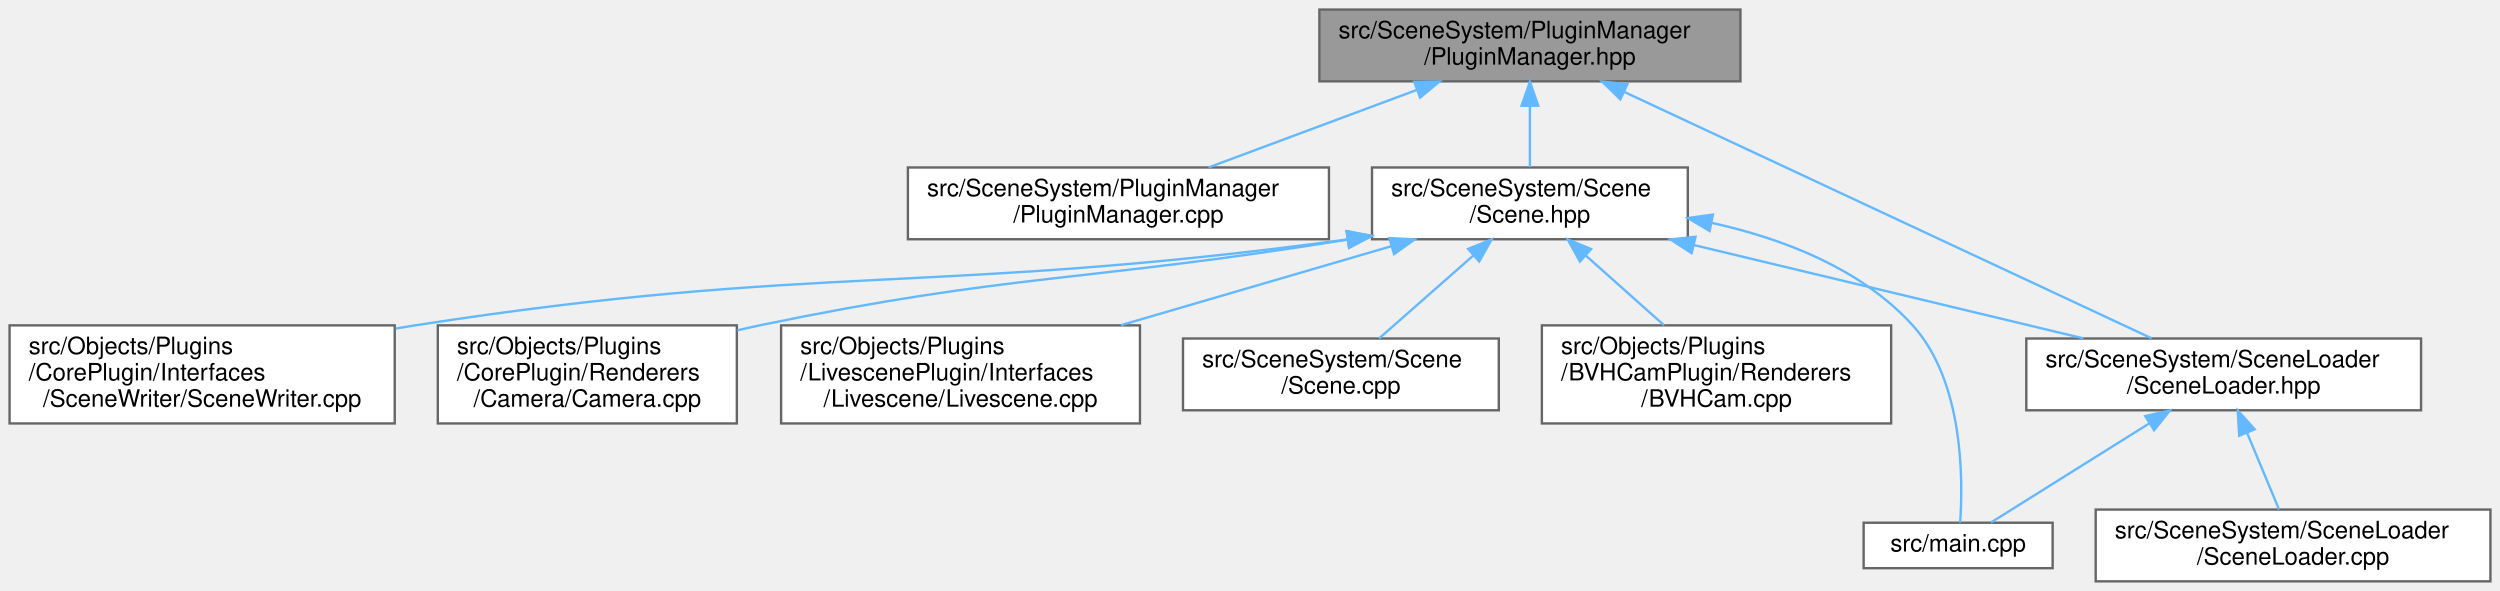
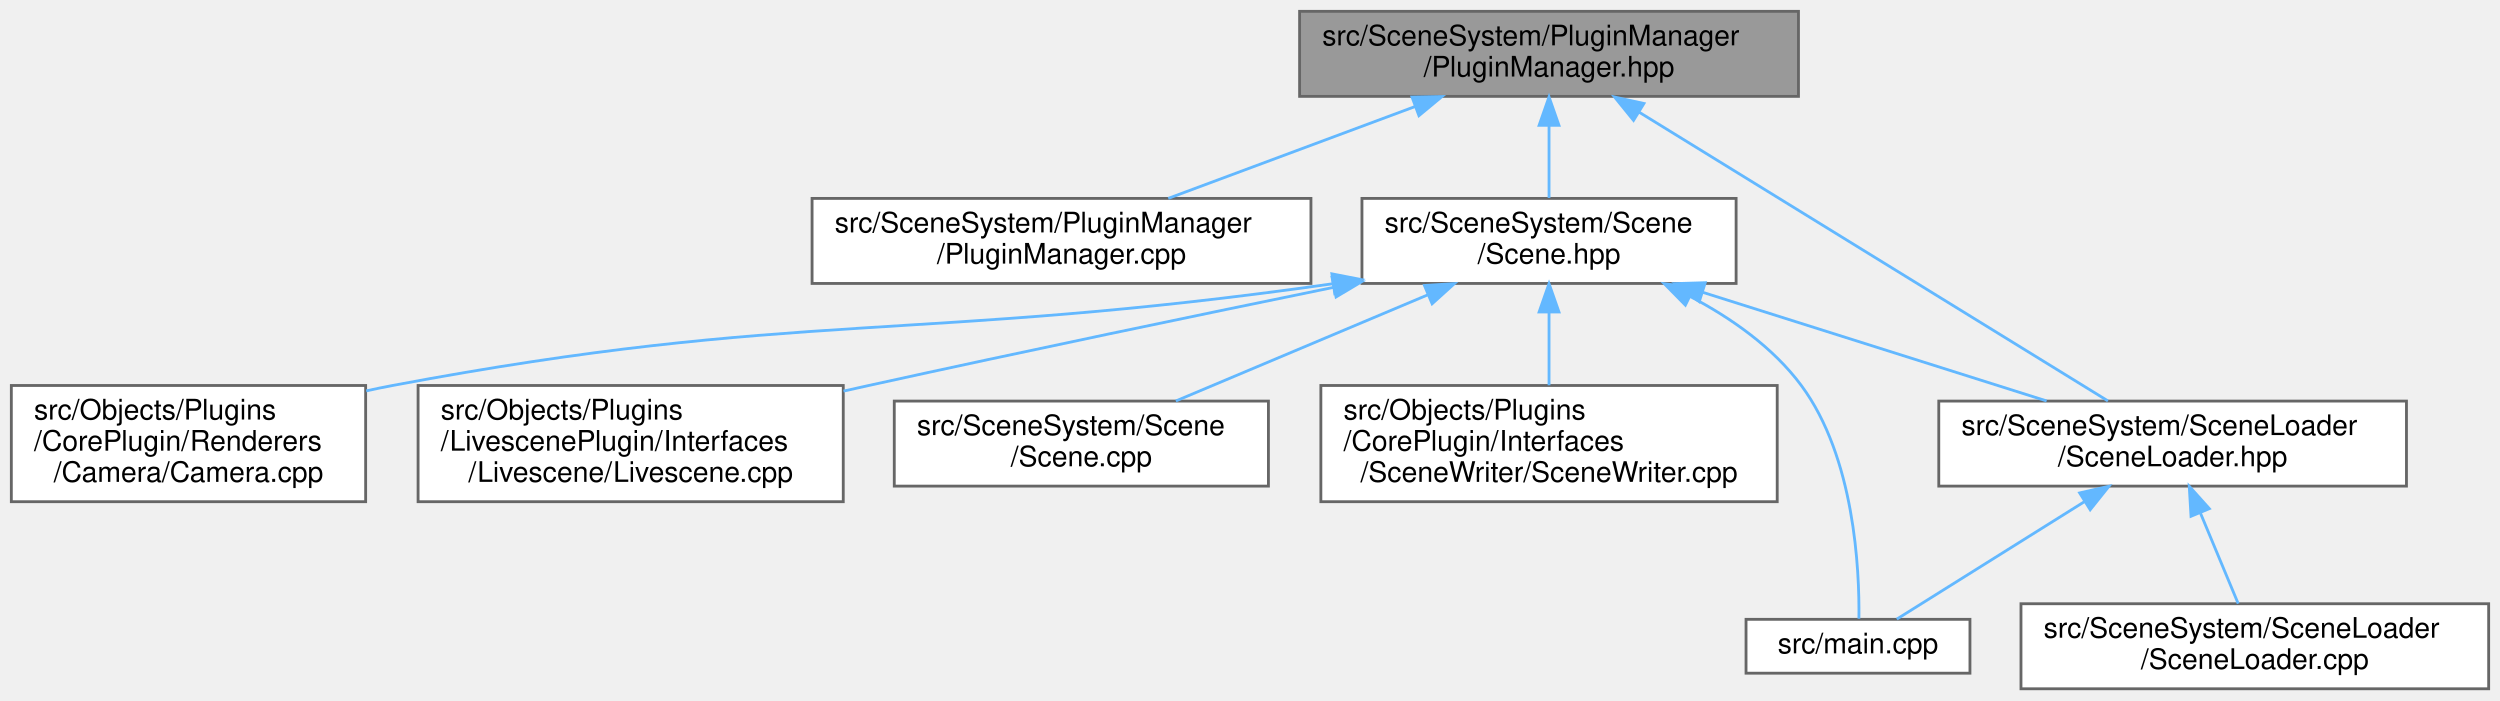
- <svg xmlns="http://www.w3.org/2000/svg" xmlns:xlink="http://www.w3.org/1999/xlink" width="1045pt" height="247pt" viewBox="0.00 0.00 1045.00 247.00">
+ <svg xmlns="http://www.w3.org/2000/svg" xmlns:xlink="http://www.w3.org/1999/xlink" width="882pt" height="247pt" viewBox="0.00 0.00 882.00 247.00">
  <g id="graph0" class="graph" transform="scale(1 1) rotate(0) translate(4 243)">
    <g id="Node000001" class="node">
      <g id="a_Node000001">
        <a xlink:title="Plugin loader interface for dynamic plugins.">
-           <polygon fill="#999999" stroke="#666666" points="723.5,-239 547.5,-239 547.5,-209 723.5,-209 723.5,-239" />
-           <text text-anchor="start" x="555.5" y="-227" font-family="Helvetica,sans-Serif" font-size="10.00">src/SceneSystem/PluginManager</text>
-           <text text-anchor="middle" x="635.5" y="-216" font-family="Helvetica,sans-Serif" font-size="10.00">/PluginManager.hpp</text>
+           <polygon fill="#999999" stroke="#666666" points="630.5,-239 454.5,-239 454.5,-209 630.5,-209 630.5,-239" />
+           <text text-anchor="start" x="462.5" y="-227" font-family="Helvetica,sans-Serif" font-size="10.00">src/SceneSystem/PluginManager</text>
+           <text text-anchor="middle" x="542.5" y="-216" font-family="Helvetica,sans-Serif" font-size="10.00">/PluginManager.hpp</text>
        </a>
      </g>
    </g>
    <g id="Node000002" class="node">
      <g id="a_Node000002">
        <a xlink:href="PluginManager_8cpp.html" target="_top" xlink:title="Runtime plugin loader and initializer registry implementation.">
-           <polygon fill="white" stroke="#666666" points="551.5,-173 375.5,-173 375.5,-143 551.5,-143 551.5,-173" />
-           <text text-anchor="start" x="383.5" y="-161" font-family="Helvetica,sans-Serif" font-size="10.00">src/SceneSystem/PluginManager</text>
-           <text text-anchor="middle" x="463.5" y="-150" font-family="Helvetica,sans-Serif" font-size="10.00">/PluginManager.cpp</text>
+           <polygon fill="white" stroke="#666666" points="458.5,-173 282.5,-173 282.5,-143 458.5,-143 458.5,-173" />
+           <text text-anchor="start" x="290.5" y="-161" font-family="Helvetica,sans-Serif" font-size="10.00">src/SceneSystem/PluginManager</text>
+           <text text-anchor="middle" x="370.5" y="-150" font-family="Helvetica,sans-Serif" font-size="10.00">/PluginManager.cpp</text>
        </a>
      </g>
    </g>
    <g id="edge1_Node000001_Node000002" class="edge">
      <g id="a_edge1_Node000001_Node000002">
        <a xlink:title=" ">
-           <path fill="none" stroke="#63b8ff" d="M588.35,-205.46C560.91,-195.25 526.79,-182.55 501.16,-173.01" />
-           <polygon fill="#63b8ff" stroke="#63b8ff" points="587.16,-208.75 597.75,-208.95 589.6,-202.19 587.16,-208.75" />
+           <path fill="none" stroke="#63b8ff" d="M495.35,-205.46C467.91,-195.25 433.79,-182.55 408.16,-173.01" />
+           <polygon fill="#63b8ff" stroke="#63b8ff" points="494.16,-208.75 504.75,-208.95 496.6,-202.19 494.16,-208.75" />
        </a>
      </g>
    </g>
    <g id="Node000003" class="node">
      <g id="a_Node000003">
        <a xlink:href="Scene_8hpp.html" target="_top" xlink:title="Scene container and ray query interface used by renderers.">
-           <polygon fill="white" stroke="#666666" points="701.5,-173 569.5,-173 569.5,-143 701.5,-143 701.5,-173" />
-           <text text-anchor="start" x="577.5" y="-161" font-family="Helvetica,sans-Serif" font-size="10.00">src/SceneSystem/Scene</text>
-           <text text-anchor="middle" x="635.5" y="-150" font-family="Helvetica,sans-Serif" font-size="10.00">/Scene.hpp</text>
+           <polygon fill="white" stroke="#666666" points="608.5,-173 476.5,-173 476.5,-143 608.5,-143 608.5,-173" />
+           <text text-anchor="start" x="484.5" y="-161" font-family="Helvetica,sans-Serif" font-size="10.00">src/SceneSystem/Scene</text>
+           <text text-anchor="middle" x="542.5" y="-150" font-family="Helvetica,sans-Serif" font-size="10.00">/Scene.hpp</text>
        </a>
      </g>
    </g>
    <g id="edge2_Node000001_Node000003" class="edge">
      <g id="a_edge2_Node000001_Node000003">
        <a xlink:title=" ">
-           <path fill="none" stroke="#63b8ff" d="M635.5,-198.54C635.5,-189.96 635.5,-180.61 635.5,-173.16" />
-           <polygon fill="#63b8ff" stroke="#63b8ff" points="632,-198.8 635.5,-208.8 639,-198.8 632,-198.8" />
+           <path fill="none" stroke="#63b8ff" d="M542.5,-198.54C542.5,-189.96 542.5,-180.61 542.5,-173.16" />
+           <polygon fill="#63b8ff" stroke="#63b8ff" points="539,-198.8 542.5,-208.8 546,-198.8 539,-198.8" />
        </a>
      </g>
    </g>
-     <g id="Node000009" class="node">
-       <g id="a_Node000009">
+     <g id="Node000008" class="node">
+       <g id="a_Node000008">
        <a xlink:href="SceneLoader_8hpp.html" target="_top" xlink:title="Loads scene graphs from parsed configuration nodes.">
-           <polygon fill="white" stroke="#666666" points="1008,-101.5 843,-101.5 843,-71.5 1008,-71.5 1008,-101.5" />
-           <text text-anchor="start" x="851" y="-89.5" font-family="Helvetica,sans-Serif" font-size="10.00">src/SceneSystem/SceneLoader</text>
-           <text text-anchor="middle" x="925.5" y="-78.5" font-family="Helvetica,sans-Serif" font-size="10.00">/SceneLoader.hpp</text>
+           <polygon fill="white" stroke="#666666" points="845,-101.5 680,-101.5 680,-71.5 845,-71.5 845,-101.5" />
+           <text text-anchor="start" x="688" y="-89.5" font-family="Helvetica,sans-Serif" font-size="10.00">src/SceneSystem/SceneLoader</text>
+           <text text-anchor="middle" x="762.5" y="-78.5" font-family="Helvetica,sans-Serif" font-size="10.00">/SceneLoader.hpp</text>
        </a>
      </g>
    </g>
-     <g id="edge12_Node000001_Node000009" class="edge">
-       <g id="a_edge12_Node000001_Node000009">
+     <g id="edge11_Node000001_Node000008" class="edge">
+       <g id="a_edge11_Node000001_Node000008">
        <a xlink:title=" ">
-           <path fill="none" stroke="#63b8ff" d="M675.03,-204.53C733.72,-177.11 842.63,-126.22 895.35,-101.59" />
-           <polygon fill="#63b8ff" stroke="#63b8ff" points="673.29,-201.48 665.71,-208.88 676.26,-207.82 673.29,-201.48" />
+           <path fill="none" stroke="#63b8ff" d="M574.38,-203.36C619.34,-175.67 700.27,-125.83 739.68,-101.55" />
+           <polygon fill="#63b8ff" stroke="#63b8ff" points="572.31,-200.53 565.63,-208.76 575.98,-206.49 572.31,-200.53" />
        </a>
      </g>
    </g>
    <g id="Node000004" class="node">
      <g id="a_Node000004">
-         <a xlink:href="BVHCam_8cpp.html" target="_top" xlink:title=" ">
-           <polygon fill="white" stroke="#666666" points="786.5,-107 640.5,-107 640.5,-66 786.5,-66 786.5,-107" />
-           <text text-anchor="start" x="648.5" y="-95" font-family="Helvetica,sans-Serif" font-size="10.00">src/Objects/Plugins</text>
-           <text text-anchor="start" x="648.5" y="-84" font-family="Helvetica,sans-Serif" font-size="10.00">/BVHCamPlugin/Renderers</text>
-           <text text-anchor="middle" x="713.5" y="-73" font-family="Helvetica,sans-Serif" font-size="10.00">/BVHCam.cpp</text>
+         <a xlink:href="SceneWriter_8cpp.html" target="_top" xlink:title=" ">
+           <polygon fill="white" stroke="#666666" points="623,-107 462,-107 462,-66 623,-66 623,-107" />
+           <text text-anchor="start" x="470" y="-95" font-family="Helvetica,sans-Serif" font-size="10.00">src/Objects/Plugins</text>
+           <text text-anchor="start" x="470" y="-84" font-family="Helvetica,sans-Serif" font-size="10.00">/CorePlugin/Interfaces</text>
+           <text text-anchor="middle" x="542.5" y="-73" font-family="Helvetica,sans-Serif" font-size="10.00">/SceneWriter/SceneWriter.cpp</text>
        </a>
      </g>
    </g>
    <g id="edge3_Node000003_Node000004" class="edge">
      <g id="a_edge3_Node000003_Node000004">
        <a xlink:title=" ">
-           <path fill="none" stroke="#63b8ff" d="M658.81,-136.23C669.18,-126.99 681.32,-116.17 691.53,-107.07" />
-           <polygon fill="#63b8ff" stroke="#63b8ff" points="656.42,-133.67 651.28,-142.94 661.08,-138.9 656.42,-133.67" />
+           <path fill="none" stroke="#63b8ff" d="M542.5,-132.91C542.5,-124.47 542.5,-115.1 542.5,-107.07" />
+           <polygon fill="#63b8ff" stroke="#63b8ff" points="539,-132.94 542.5,-142.94 546,-132.94 539,-132.94" />
        </a>
      </g>
    </g>
    <g id="Node000005" class="node">
      <g id="a_Node000005">
-         <a xlink:href="SceneWriter_8cpp.html" target="_top" xlink:title=" ">
-           <polygon fill="white" stroke="#666666" points="161,-107 0,-107 0,-66 161,-66 161,-107" />
+         <a xlink:href="Camera_8cpp.html" target="_top" xlink:title="Implementation of the RayTracer::Camera renderer.">
+           <polygon fill="white" stroke="#666666" points="125,-107 0,-107 0,-66 125,-66 125,-107" />
          <text text-anchor="start" x="8" y="-95" font-family="Helvetica,sans-Serif" font-size="10.00">src/Objects/Plugins</text>
-           <text text-anchor="start" x="8" y="-84" font-family="Helvetica,sans-Serif" font-size="10.00">/CorePlugin/Interfaces</text>
-           <text text-anchor="middle" x="80.5" y="-73" font-family="Helvetica,sans-Serif" font-size="10.00">/SceneWriter/SceneWriter.cpp</text>
+           <text text-anchor="start" x="8" y="-84" font-family="Helvetica,sans-Serif" font-size="10.00">/CorePlugin/Renderers</text>
+           <text text-anchor="middle" x="62.5" y="-73" font-family="Helvetica,sans-Serif" font-size="10.00">/Camera/Camera.cpp</text>
        </a>
      </g>
    </g>
    <g id="edge4_Node000003_Node000005" class="edge">
      <g id="a_edge4_Node000003_Node000005">
        <a xlink:title=" ">
-           <path fill="none" stroke="#63b8ff" d="M559.33,-142.93C385.91,-119.5 338.75,-133.23 169.5,-107 166.84,-106.59 164.15,-106.15 161.43,-105.68" />
-           <polygon fill="#63b8ff" stroke="#63b8ff" points="558.92,-146.41 569.3,-144.3 559.87,-139.47 558.92,-146.41" />
+           <path fill="none" stroke="#63b8ff" d="M466.39,-142.92C318.48,-121.88 277.65,-133.95 134.5,-107 131.45,-106.42 128.33,-105.79 125.19,-105.1" />
+           <polygon fill="#63b8ff" stroke="#63b8ff" points="465.89,-146.39 476.29,-144.36 466.9,-139.46 465.89,-146.39" />
        </a>
      </g>
    </g>
    <g id="Node000006" class="node">
      <g id="a_Node000006">
-         <a xlink:href="Camera_8cpp.html" target="_top" xlink:title="Implementation of the RayTracer::BVHCam renderer.">
-           <polygon fill="white" stroke="#666666" points="304,-107 179,-107 179,-66 304,-66 304,-107" />
-           <text text-anchor="start" x="187" y="-95" font-family="Helvetica,sans-Serif" font-size="10.00">src/Objects/Plugins</text>
-           <text text-anchor="start" x="187" y="-84" font-family="Helvetica,sans-Serif" font-size="10.00">/CorePlugin/Renderers</text>
-           <text text-anchor="middle" x="241.5" y="-73" font-family="Helvetica,sans-Serif" font-size="10.00">/Camera/Camera.cpp</text>
+         <a xlink:href="Livescene_8cpp.html" target="_top" xlink:title=" ">
+           <polygon fill="white" stroke="#666666" points="293.5,-107 143.5,-107 143.5,-66 293.5,-66 293.5,-107" />
+           <text text-anchor="start" x="151.5" y="-95" font-family="Helvetica,sans-Serif" font-size="10.00">src/Objects/Plugins</text>
+           <text text-anchor="start" x="151.5" y="-84" font-family="Helvetica,sans-Serif" font-size="10.00">/LivescenePlugin/Interfaces</text>
+           <text text-anchor="middle" x="218.5" y="-73" font-family="Helvetica,sans-Serif" font-size="10.00">/Livescene/Livescene.cpp</text>
        </a>
      </g>
    </g>
    <g id="edge5_Node000003_Node000006" class="edge">
      <g id="a_edge5_Node000003_Node000006">
        <a xlink:title=" ">
-           <path fill="none" stroke="#63b8ff" d="M559.11,-142.82C449.3,-125.07 418.94,-128.88 313.5,-107 310.46,-106.37 307.35,-105.68 304.22,-104.96" />
-           <polygon fill="#63b8ff" stroke="#63b8ff" points="558.84,-146.32 569.27,-144.49 559.97,-139.42 558.84,-146.32" />
+           <path fill="none" stroke="#63b8ff" d="M466.6,-141.65C419.34,-131.97 357.31,-119.07 302.5,-107 299.58,-106.36 296.6,-105.69 293.59,-105.02" />
+           <polygon fill="#63b8ff" stroke="#63b8ff" points="465.96,-145.09 476.46,-143.66 467.36,-138.23 465.96,-145.09" />
        </a>
      </g>
    </g>
    <g id="Node000007" class="node">
      <g id="a_Node000007">
-         <a xlink:href="Livescene_8cpp.html" target="_top" xlink:title=" ">
-           <polygon fill="white" stroke="#666666" points="472.5,-107 322.5,-107 322.5,-66 472.5,-66 472.5,-107" />
-           <text text-anchor="start" x="330.5" y="-95" font-family="Helvetica,sans-Serif" font-size="10.00">src/Objects/Plugins</text>
-           <text text-anchor="start" x="330.5" y="-84" font-family="Helvetica,sans-Serif" font-size="10.00">/LivescenePlugin/Interfaces</text>
-           <text text-anchor="middle" x="397.5" y="-73" font-family="Helvetica,sans-Serif" font-size="10.00">/Livescene/Livescene.cpp</text>
+         <a xlink:href="Scene_8cpp.html" target="_top" xlink:title="Implementation of the RayTracer::Scene container and utilities.">
+           <polygon fill="white" stroke="#666666" points="443.5,-101.5 311.5,-101.5 311.5,-71.5 443.5,-71.5 443.5,-101.5" />
+           <text text-anchor="start" x="319.5" y="-89.5" font-family="Helvetica,sans-Serif" font-size="10.00">src/SceneSystem/Scene</text>
+           <text text-anchor="middle" x="377.5" y="-78.5" font-family="Helvetica,sans-Serif" font-size="10.00">/Scene.cpp</text>
        </a>
      </g>
    </g>
    <g id="edge6_Node000003_Node000007" class="edge">
      <g id="a_edge6_Node000003_Node000007">
        <a xlink:title=" ">
-           <path fill="none" stroke="#63b8ff" d="M577.52,-140.07C543.4,-130.11 500.11,-117.46 464.53,-107.07" />
-           <polygon fill="#63b8ff" stroke="#63b8ff" points="576.76,-143.49 587.34,-142.94 578.72,-136.77 576.76,-143.49" />
-         </a>
-       </g>
-     </g>
-     <g id="Node000008" class="node">
-       <g id="a_Node000008">
-         <a xlink:href="Scene_8cpp.html" target="_top" xlink:title="Implementation of the RayTracer::Scene container and utilities.">
-           <polygon fill="white" stroke="#666666" points="622.5,-101.5 490.5,-101.5 490.5,-71.5 622.5,-71.5 622.5,-101.5" />
-           <text text-anchor="start" x="498.5" y="-89.5" font-family="Helvetica,sans-Serif" font-size="10.00">src/SceneSystem/Scene</text>
-           <text text-anchor="middle" x="556.5" y="-78.5" font-family="Helvetica,sans-Serif" font-size="10.00">/Scene.cpp</text>
+           <path fill="none" stroke="#63b8ff" d="M499.67,-138.96C471.97,-127.29 436.44,-112.32 410.84,-101.54" />
+           <polygon fill="#63b8ff" stroke="#63b8ff" points="498.54,-142.28 509.11,-142.94 501.25,-135.83 498.54,-142.28" />
        </a>
      </g>
    </g>
    <g id="edge7_Node000003_Node000008" class="edge">
      <g id="a_edge7_Node000003_Node000008">
        <a xlink:title=" ">
-           <path fill="none" stroke="#63b8ff" d="M611.98,-136.31C599.23,-125.09 583.81,-111.52 572.46,-101.54" />
-           <polygon fill="#63b8ff" stroke="#63b8ff" points="609.69,-138.96 619.51,-142.94 614.32,-133.7 609.69,-138.96" />
-         </a>
-       </g>
-     </g>
-     <g id="edge8_Node000003_Node000009" class="edge">
-       <g id="a_edge8_Node000003_Node000009">
-         <a xlink:title=" ">
-           <path fill="none" stroke="#63b8ff" d="M704.17,-140.54C753.7,-128.67 819.85,-112.82 866.9,-101.54" />
-           <polygon fill="#63b8ff" stroke="#63b8ff" points="703.09,-137.2 694.19,-142.94 704.73,-144.01 703.09,-137.2" />
-         </a>
-       </g>
-     </g>
-     <g id="Node000011" class="node">
-       <g id="a_Node000011">
-         <a xlink:href="main_8cpp.html" target="_top" xlink:title="Entry point and CLI for the raytracer application.">
-           <polygon fill="white" stroke="#666666" points="854,-24.5 775,-24.5 775,-5.5 854,-5.5 854,-24.5" />
-           <text text-anchor="middle" x="814.5" y="-12.5" font-family="Helvetica,sans-Serif" font-size="10.00">src/main.cpp</text>
-         </a>
-       </g>
-     </g>
-     <g id="edge11_Node000003_Node000011" class="edge">
-       <g id="a_edge11_Node000003_Node000011">
-         <a xlink:title=" ">
-           <path fill="none" stroke="#63b8ff" d="M711.59,-149.82C741.65,-143.18 774.06,-130.62 795.5,-107 816.87,-83.45 816.6,-42.26 815.34,-24.52" />
-           <polygon fill="#63b8ff" stroke="#63b8ff" points="710.62,-146.45 701.51,-151.86 712,-153.31 710.62,-146.45" />
+           <path fill="none" stroke="#63b8ff" d="M596.73,-139.87C634.05,-128.08 683.03,-112.61 718.05,-101.54" />
+           <polygon fill="#63b8ff" stroke="#63b8ff" points="595.5,-136.59 587.02,-142.94 597.61,-143.26 595.5,-136.59" />
        </a>
      </g>
    </g>
    <g id="Node000010" class="node">
      <g id="a_Node000010">
-         <a xlink:href="SceneLoader_8cpp.html" target="_top" xlink:title="Scene parsing and construction from configuration nodes.">
-           <polygon fill="white" stroke="#666666" points="1037,-30 872,-30 872,0 1037,0 1037,-30" />
-           <text text-anchor="start" x="880" y="-18" font-family="Helvetica,sans-Serif" font-size="10.00">src/SceneSystem/SceneLoader</text>
-           <text text-anchor="middle" x="954.5" y="-7" font-family="Helvetica,sans-Serif" font-size="10.00">/SceneLoader.cpp</text>
+         <a xlink:href="main_8cpp.html" target="_top" xlink:title="Entry point and CLI for the raytracer application.">
+           <polygon fill="white" stroke="#666666" points="691,-24.5 612,-24.5 612,-5.5 691,-5.5 691,-24.5" />
+           <text text-anchor="middle" x="651.5" y="-12.5" font-family="Helvetica,sans-Serif" font-size="10.00">src/main.cpp</text>
        </a>
      </g>
    </g>
-     <g id="edge9_Node000009_Node000010" class="edge">
-       <g id="a_edge9_Node000009_Node000010">
+     <g id="edge10_Node000003_Node000010" class="edge">
+       <g id="a_edge10_Node000003_Node000010">
        <a xlink:title=" ">
-           <path fill="none" stroke="#63b8ff" d="M935.35,-61.9C939.76,-51.31 944.83,-39.18 948.64,-30.04" />
-           <polygon fill="#63b8ff" stroke="#63b8ff" points="931.99,-60.86 931.37,-71.44 938.45,-63.55 931.99,-60.86" />
+           <path fill="none" stroke="#63b8ff" d="M592.21,-138.45C606.82,-130.77 621.54,-120.44 631.5,-107 650.28,-81.66 652.05,-42.12 651.83,-24.72" />
+           <polygon fill="#63b8ff" stroke="#63b8ff" points="590.6,-135.35 583.17,-142.9 593.69,-141.63 590.6,-135.35" />
        </a>
      </g>
    </g>
-     <g id="edge10_Node000009_Node000011" class="edge">
-       <g id="a_edge10_Node000009_Node000011">
+     <g id="Node000009" class="node">
+       <g id="a_Node000009">
+         <a xlink:href="SceneLoader_8cpp.html" target="_top" xlink:title="Scene parsing and construction from configuration nodes.">
+           <polygon fill="white" stroke="#666666" points="874,-30 709,-30 709,0 874,0 874,-30" />
+           <text text-anchor="start" x="717" y="-18" font-family="Helvetica,sans-Serif" font-size="10.00">src/SceneSystem/SceneLoader</text>
+           <text text-anchor="middle" x="791.5" y="-7" font-family="Helvetica,sans-Serif" font-size="10.00">/SceneLoader.cpp</text>
+         </a>
+       </g>
+     </g>
+     <g id="edge8_Node000008_Node000009" class="edge">
+       <g id="a_edge8_Node000008_Node000009">
        <a xlink:title=" ">
-           <path fill="none" stroke="#63b8ff" d="M894.44,-66.05C872.66,-52.42 844.61,-34.85 828.18,-24.57" />
-           <polygon fill="#63b8ff" stroke="#63b8ff" points="892.7,-69.1 903.04,-71.44 896.42,-63.16 892.7,-69.1" />
+           <path fill="none" stroke="#63b8ff" d="M772.35,-61.9C776.76,-51.31 781.83,-39.18 785.64,-30.04" />
+           <polygon fill="#63b8ff" stroke="#63b8ff" points="768.99,-60.86 768.37,-71.44 775.45,-63.55 768.99,-60.86" />
+         </a>
+       </g>
+     </g>
+     <g id="edge9_Node000008_Node000010" class="edge">
+       <g id="a_edge9_Node000008_Node000010">
+         <a xlink:title=" ">
+           <path fill="none" stroke="#63b8ff" d="M731.44,-66.05C709.66,-52.42 681.61,-34.85 665.18,-24.57" />
+           <polygon fill="#63b8ff" stroke="#63b8ff" points="729.7,-69.1 740.04,-71.44 733.42,-63.16 729.7,-69.1" />
        </a>
      </g>
    </g>
  </g>
</svg>
